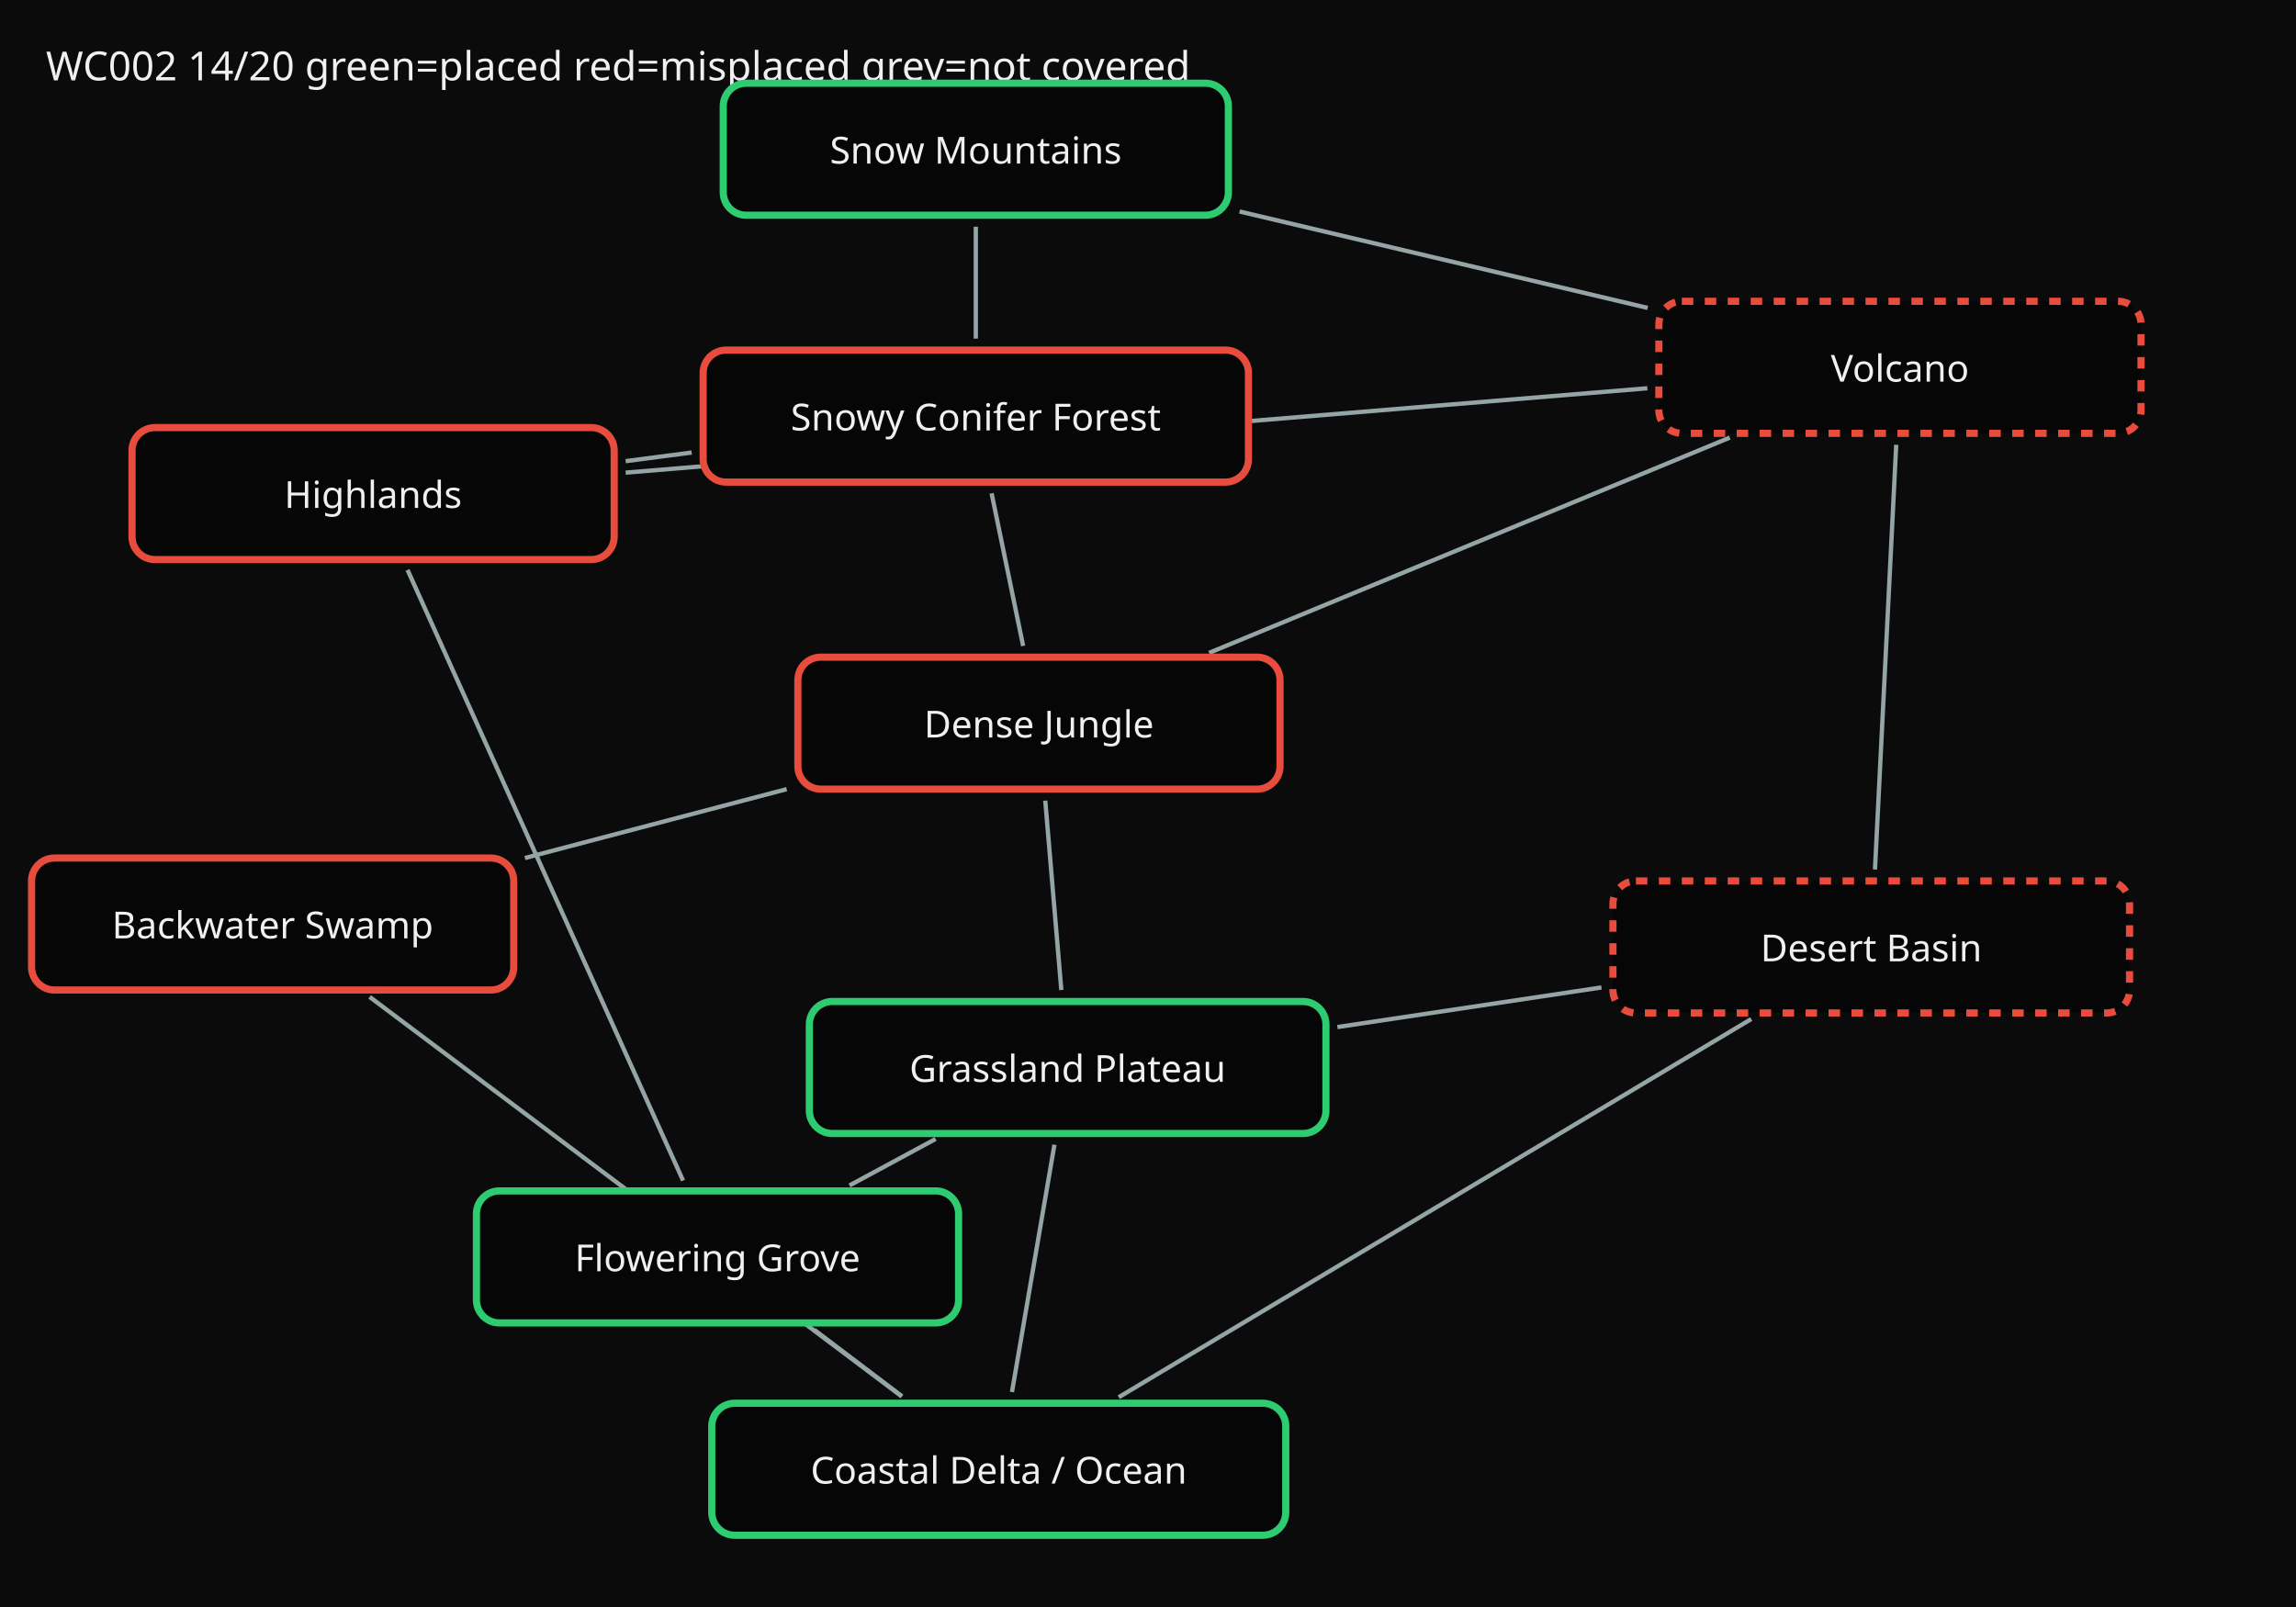
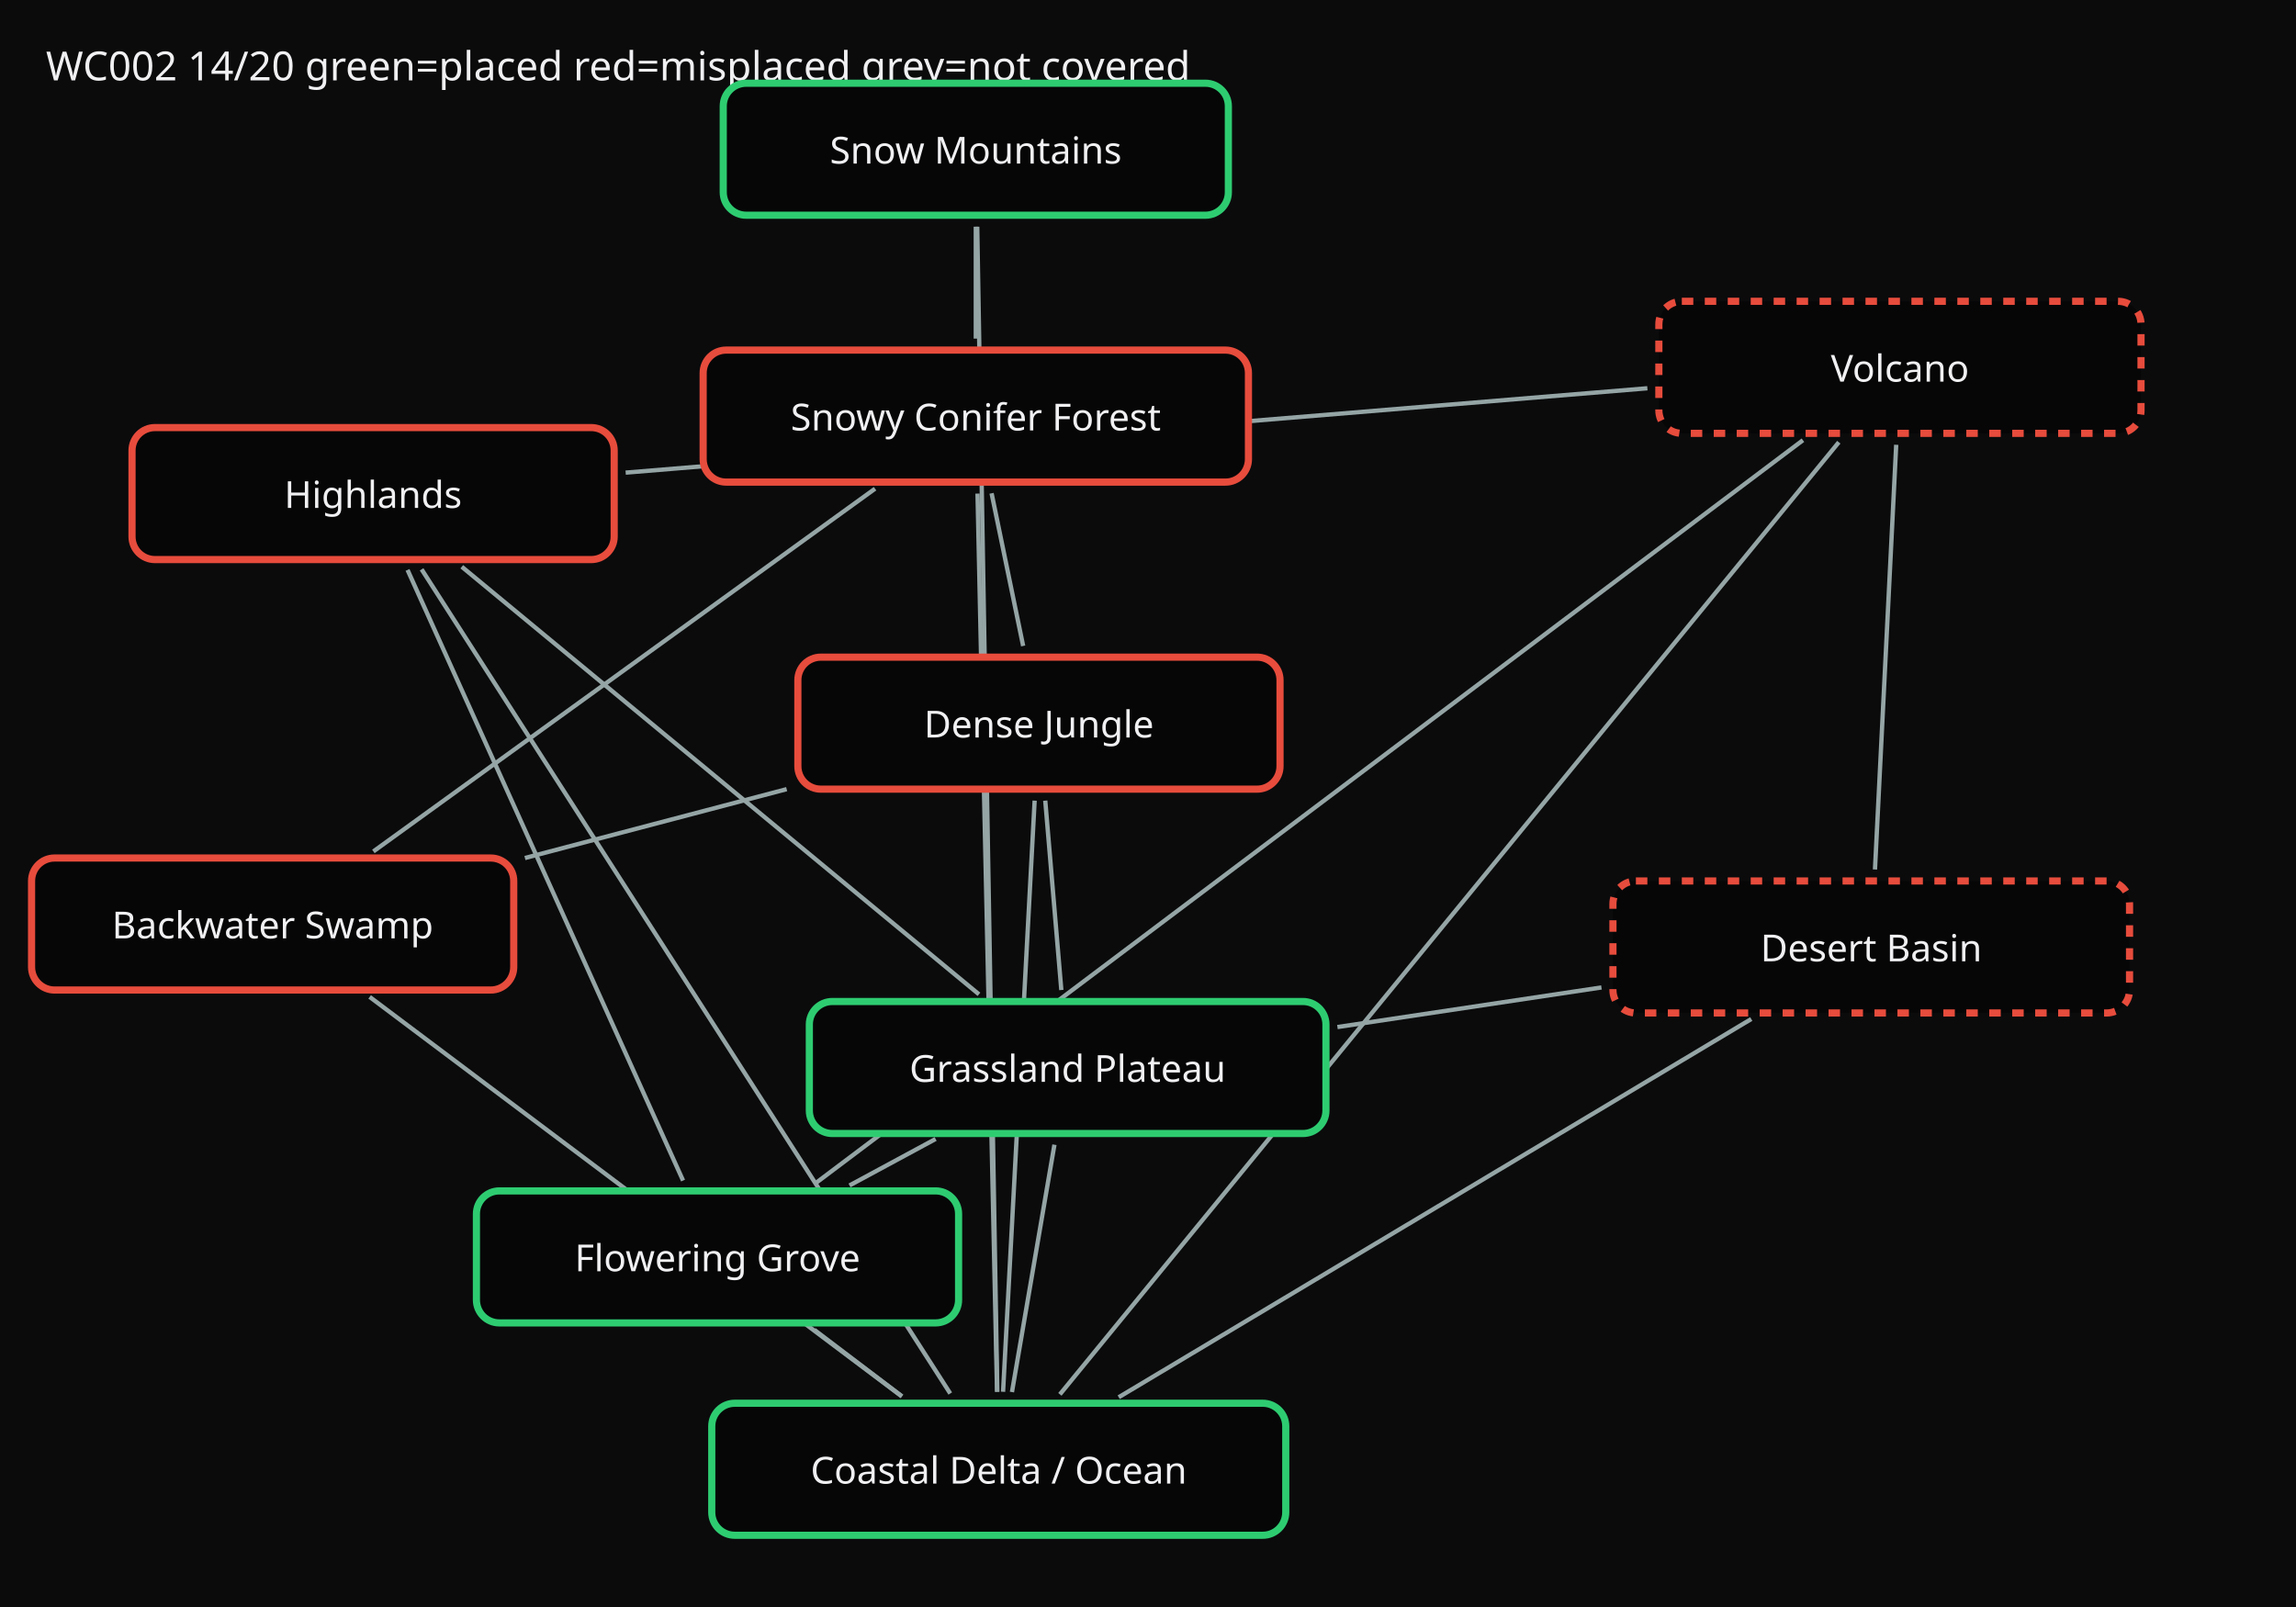
<svg xmlns="http://www.w3.org/2000/svg" viewBox="0 0 800 560" width="800" height="560">
  <rect width="100%" height="100%" fill="#0b0b0c" />
  <text x="16" y="28" fill="#f0f0f2" font-size="14" font-family="system-ui,sans-serif">WC002  14/20  green=placed  red=misplaced  grey=not covered</text>
  <line x1="389.8" y1="486.9" x2="610.2" y2="355.1" stroke="#95a5a6" stroke-width="1.5" />
+   <line x1="347.4" y1="485.0" x2="340.6" y2="172.0" stroke="#95a5a6" stroke-width="1.5" />
  <line x1="352.6" y1="485.1" x2="367.4" y2="398.9" stroke="#95a5a6" stroke-width="1.5" />
  <line x1="314.3" y1="486.6" x2="283.7" y2="463.4" stroke="#95a5a6" stroke-width="1.5" />
+   <line x1="331.1" y1="485.6" x2="146.9" y2="198.4" stroke="#95a5a6" stroke-width="1.5" />
+   <line x1="349.5" y1="485.0" x2="360.5" y2="279.0" stroke="#95a5a6" stroke-width="1.5" />
+   <line x1="347.5" y1="485.0" x2="340.5" y2="79.0" stroke="#95a5a6" stroke-width="1.5" />
  <line x1="314.2" y1="486.6" x2="128.8" y2="347.4" stroke="#95a5a6" stroke-width="1.5" />
+   <line x1="369.3" y1="485.9" x2="640.7" y2="154.1" stroke="#95a5a6" stroke-width="1.5" />
  <line x1="558.0" y1="344.1" x2="466.0" y2="357.9" stroke="#95a5a6" stroke-width="1.5" />
  <line x1="653.3" y1="303.0" x2="660.7" y2="155.0" stroke="#95a5a6" stroke-width="1.5" />
-   <line x1="241.0" y1="157.7" x2="218.0" y2="160.7" stroke="#95a5a6" stroke-width="1.5" />
  <line x1="345.5" y1="171.9" x2="356.5" y2="225.1" stroke="#95a5a6" stroke-width="1.5" />
  <line x1="340.0" y1="118.0" x2="340.0" y2="79.0" stroke="#95a5a6" stroke-width="1.5" />
+   <line x1="304.9" y1="170.3" x2="130.1" y2="296.7" stroke="#95a5a6" stroke-width="1.5" />
  <line x1="326.0" y1="396.9" x2="296.0" y2="413.1" stroke="#95a5a6" stroke-width="1.5" />
+   <line x1="341.1" y1="346.5" x2="160.9" y2="197.5" stroke="#95a5a6" stroke-width="1.5" />
  <line x1="369.8" y1="345.0" x2="364.2" y2="279.0" stroke="#95a5a6" stroke-width="1.5" />
  <line x1="238.0" y1="411.4" x2="142.0" y2="198.6" stroke="#95a5a6" stroke-width="1.5" />
+   <line x1="283.8" y1="412.6" x2="628.2" y2="153.4" stroke="#95a5a6" stroke-width="1.5" />
  <line x1="218.0" y1="164.7" x2="574.0" y2="135.3" stroke="#95a5a6" stroke-width="1.5" />
  <line x1="274.1" y1="275.0" x2="182.9" y2="299.0" stroke="#95a5a6" stroke-width="1.5" />
-   <line x1="421.3" y1="227.5" x2="602.7" y2="152.5" stroke="#95a5a6" stroke-width="1.5" />
-   <line x1="431.9" y1="73.7" x2="574.1" y2="107.3" stroke="#95a5a6" stroke-width="1.5" />
  <rect x="252.0" y="29.0" width="176" height="46" rx="8" fill="#060607" stroke="#2ecc71" stroke-width="2.5" />
  <text x="340" y="57" text-anchor="middle" fill="#f0f0f2" font-size="13" font-family="system-ui,sans-serif">Snow Mountains</text>
  <rect x="245.0" y="122.0" width="190" height="46" rx="8" fill="#060607" stroke="#e74c3c" stroke-width="2.5" />
  <text x="340" y="150" text-anchor="middle" fill="#f0f0f2" font-size="13" font-family="system-ui,sans-serif">Snowy Conifer Forest</text>
  <rect x="46.0" y="149.0" width="168" height="46" rx="8" fill="#060607" stroke="#e74c3c" stroke-width="2.5" />
  <text x="130" y="177" text-anchor="middle" fill="#f0f0f2" font-size="13" font-family="system-ui,sans-serif">Highlands</text>
  <rect x="278.0" y="229.0" width="168" height="46" rx="8" fill="#060607" stroke="#e74c3c" stroke-width="2.5" />
  <text x="362" y="257" text-anchor="middle" fill="#f0f0f2" font-size="13" font-family="system-ui,sans-serif">Dense Jungle</text>
  <rect x="11.0" y="299.0" width="168" height="46" rx="8" fill="#060607" stroke="#e74c3c" stroke-width="2.5" />
  <text x="95" y="327" text-anchor="middle" fill="#f0f0f2" font-size="13" font-family="system-ui,sans-serif">Backwater Swamp</text>
  <rect x="166.0" y="415.0" width="168" height="46" rx="8" fill="#060607" stroke="#2ecc71" stroke-width="2.5" />
  <text x="250" y="443" text-anchor="middle" fill="#f0f0f2" font-size="13" font-family="system-ui,sans-serif">Flowering Grove</text>
  <rect x="282.0" y="349.0" width="180" height="46" rx="8" fill="#060607" stroke="#2ecc71" stroke-width="2.5" />
  <text x="372" y="377" text-anchor="middle" fill="#f0f0f2" font-size="13" font-family="system-ui,sans-serif">Grassland Plateau</text>
  <rect x="248.0" y="489.0" width="200" height="46" rx="8" fill="#060607" stroke="#2ecc71" stroke-width="2.5" />
  <text x="348" y="517" text-anchor="middle" fill="#f0f0f2" font-size="13" font-family="system-ui,sans-serif">Coastal Delta / Ocean</text>
  <rect x="562.0" y="307.0" width="180" height="46" rx="8" fill="#060607" stroke="#e74c3c" stroke-width="2.5" stroke-dasharray="4 4" />
  <text x="652" y="335" text-anchor="middle" fill="#f0f0f2" font-size="13" font-family="system-ui,sans-serif">Desert Basin</text>
  <rect x="578.0" y="105.0" width="168" height="46" rx="8" fill="#060607" stroke="#e74c3c" stroke-width="2.5" stroke-dasharray="4 4" />
  <text x="662" y="133" text-anchor="middle" fill="#f0f0f2" font-size="13" font-family="system-ui,sans-serif">Volcano</text>
</svg>
